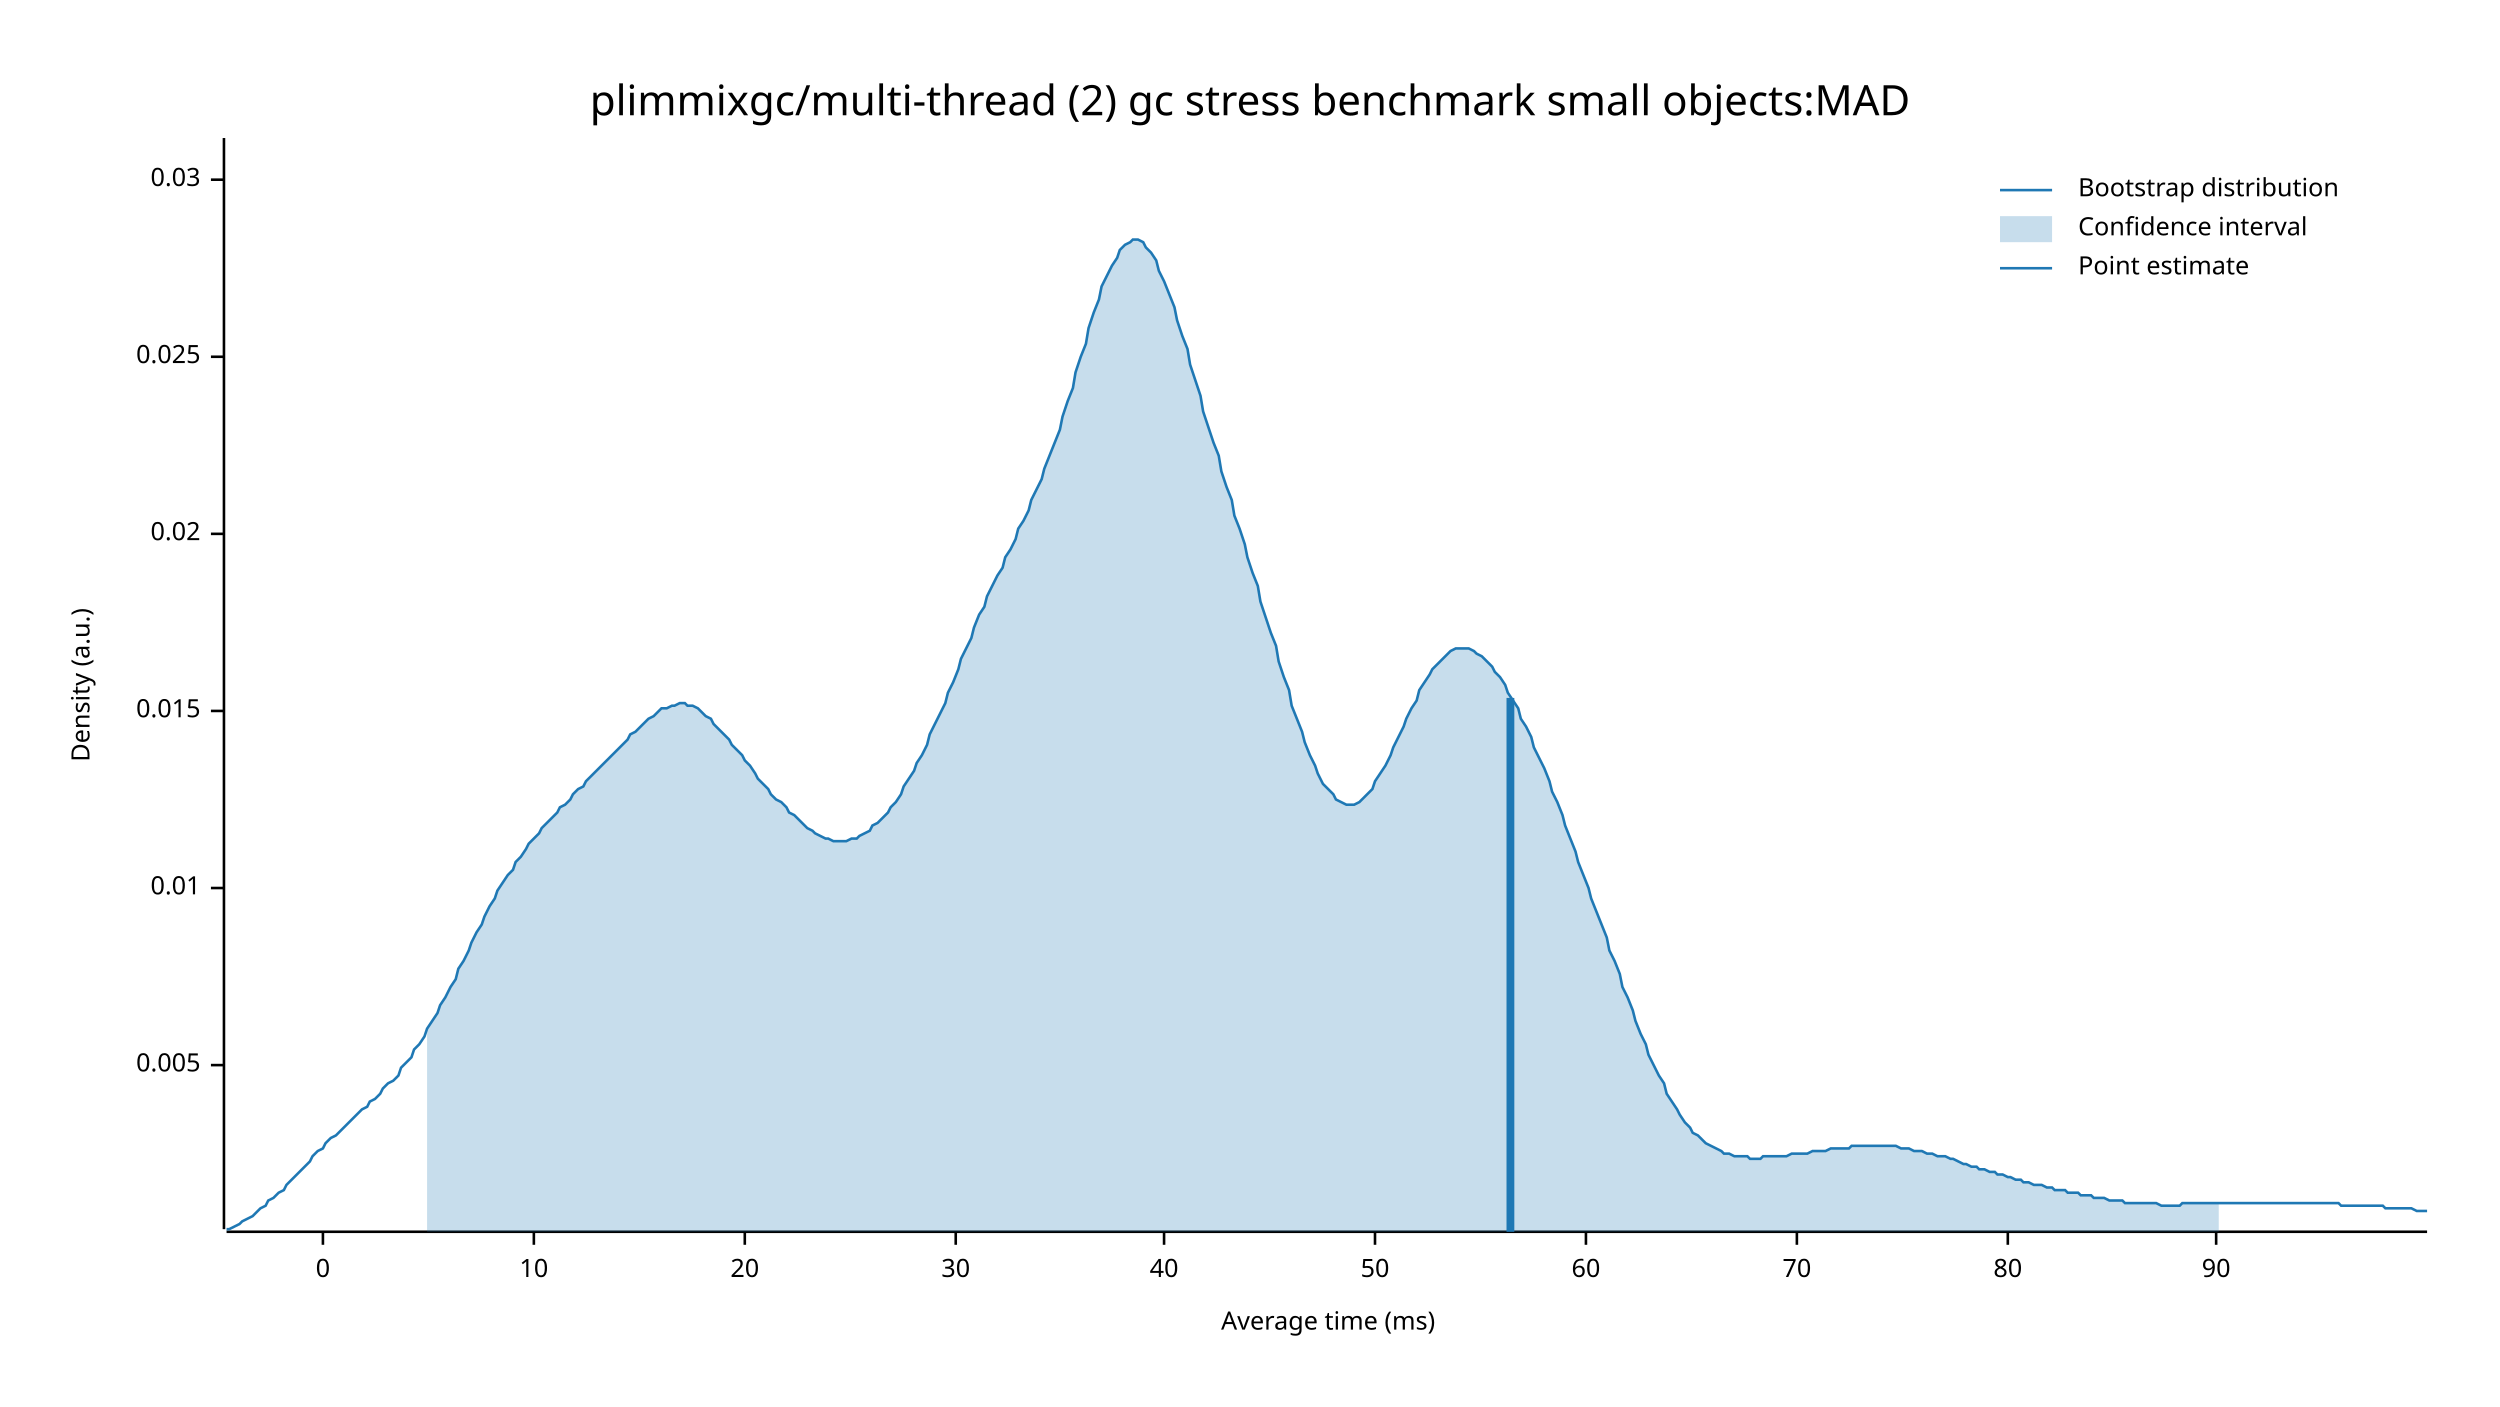
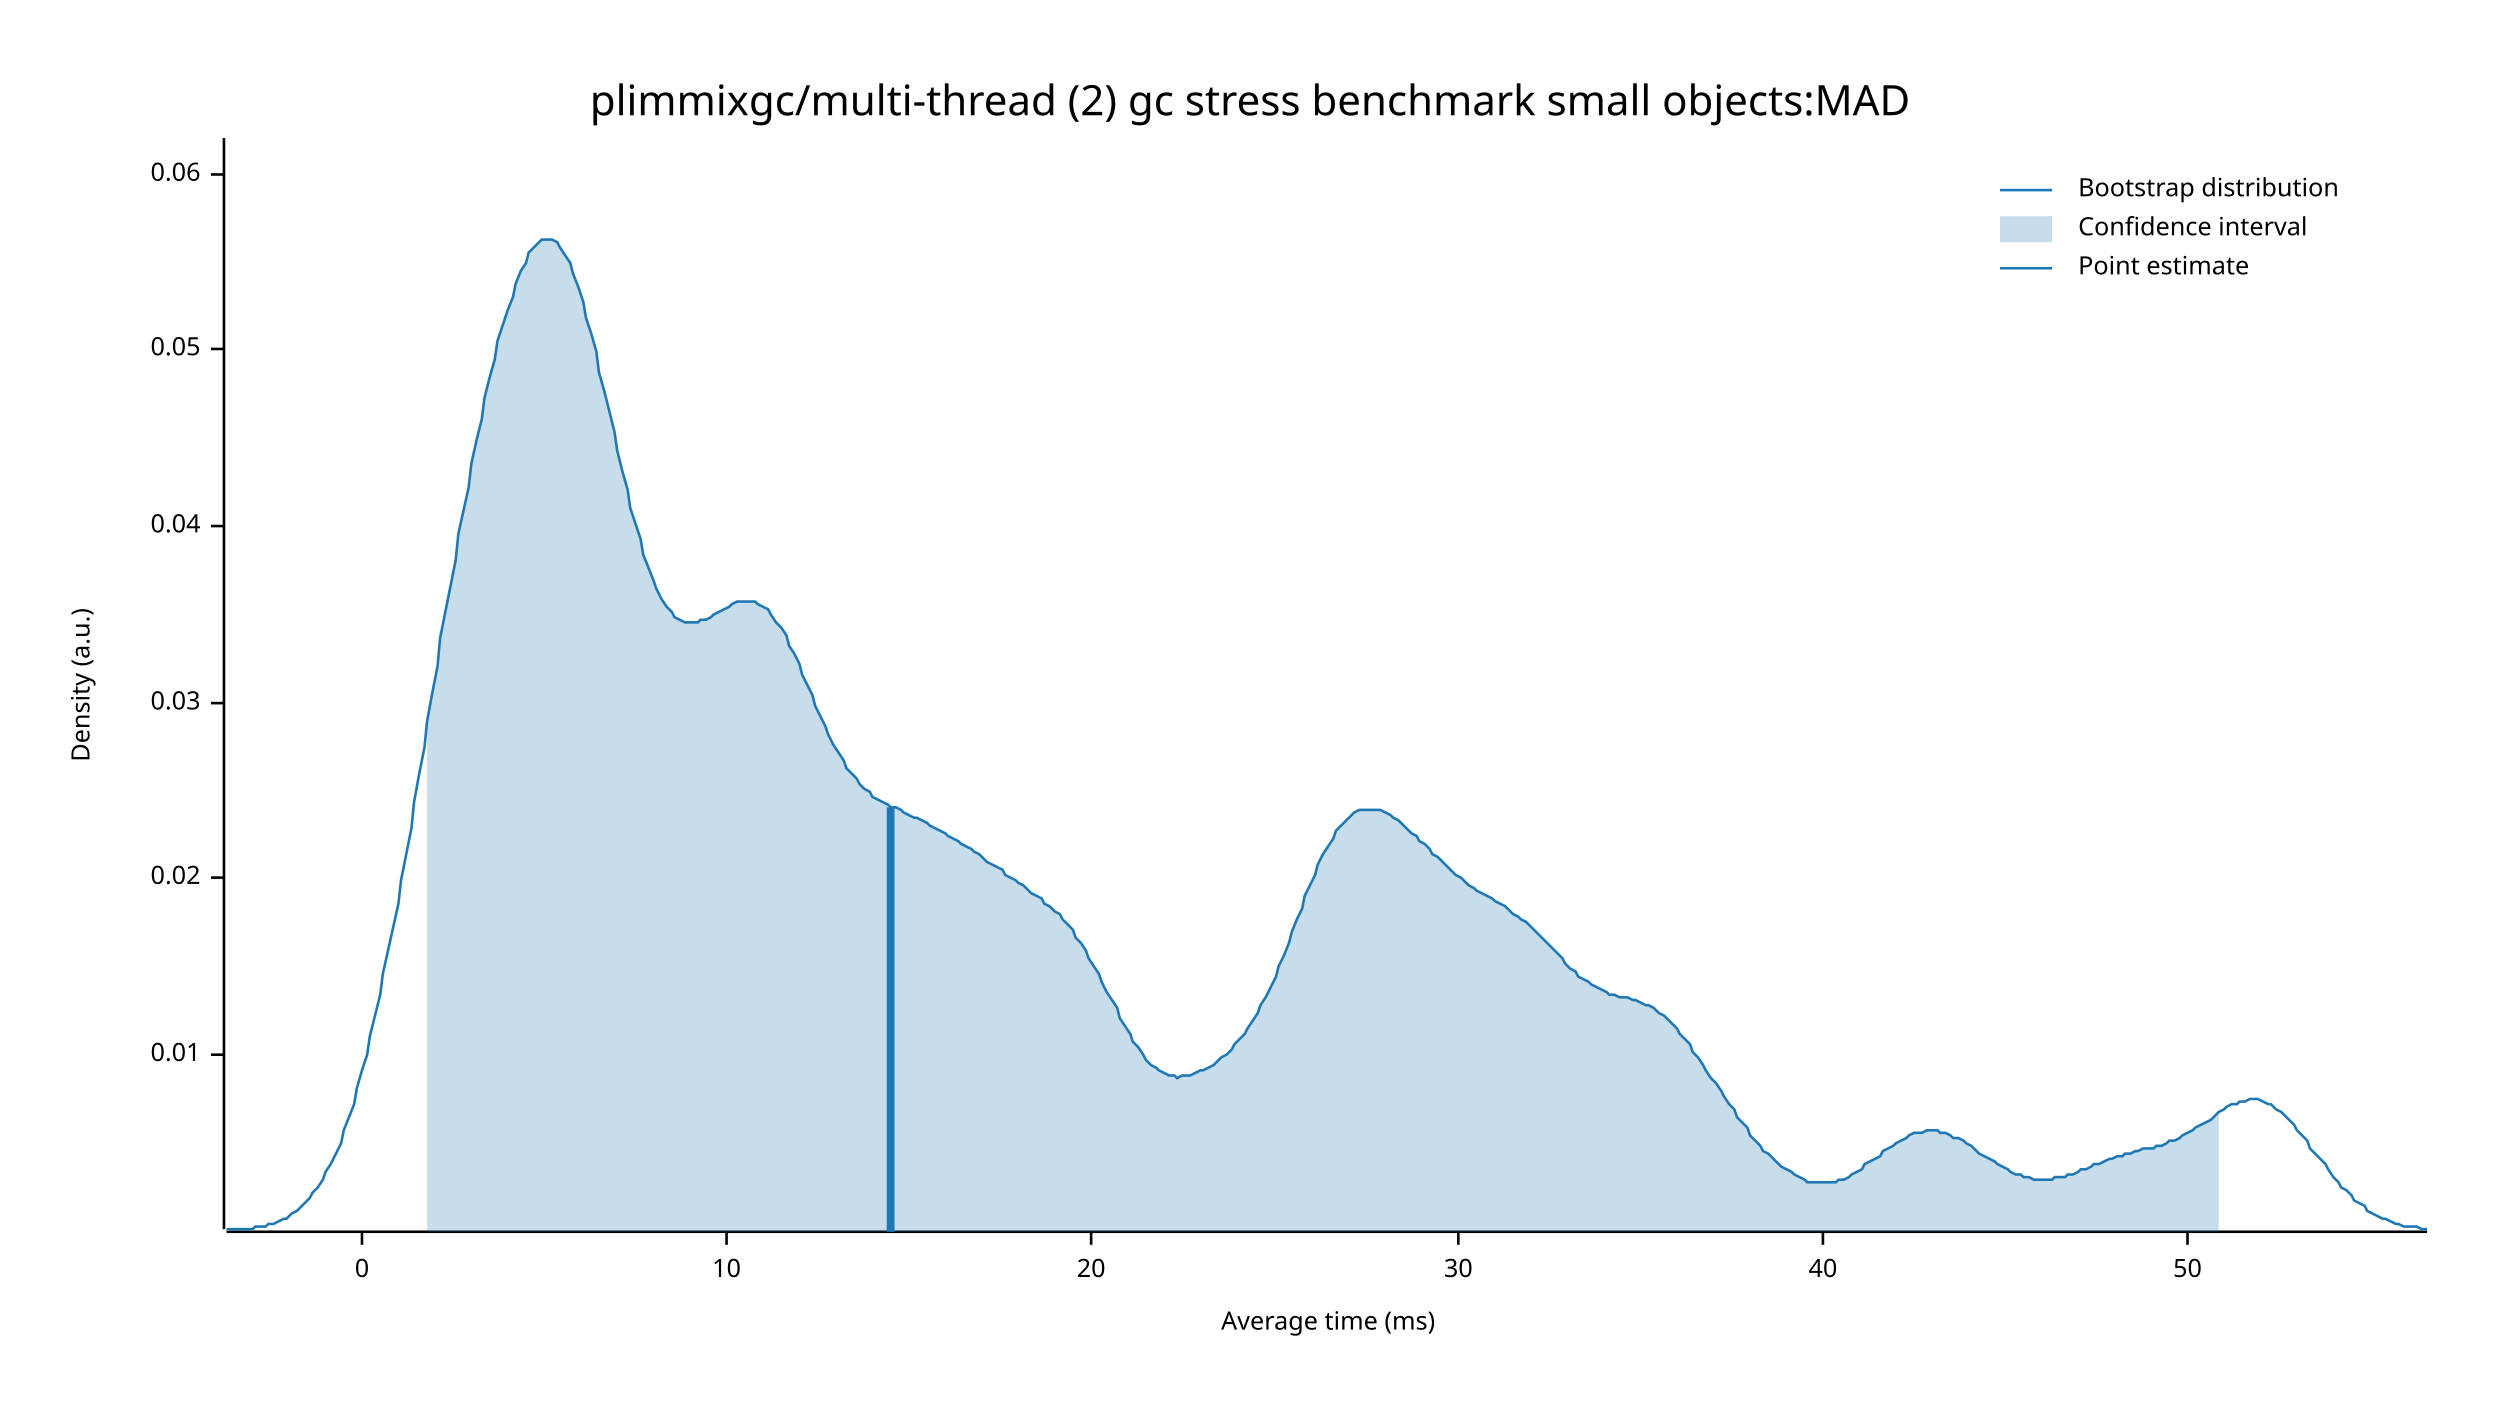
<svg xmlns="http://www.w3.org/2000/svg" width="960" height="540" viewBox="0 0 960 540">
  <text x="480" y="32" dy="0.76em" text-anchor="middle" font-family="sans-serif" font-size="16.129" opacity="1" fill="#000000">
plimmixgc/multi-thread (2) gc stress benchmark small objects:MAD
</text>
  <text x="27" y="263" dy="0.76em" text-anchor="middle" font-family="sans-serif" font-size="9.677" opacity="1" fill="#000000" transform="rotate(270, 27, 263)">
Density (a.u.)
</text>
  <text x="510" y="513" dy="-0.5ex" text-anchor="middle" font-family="sans-serif" font-size="9.677" opacity="1" fill="#000000">
Average time (ms)
</text>
  <polyline fill="none" opacity="1" stroke="#000000" stroke-width="1" points="86,53 86,472 " />
-   <text x="77" y="409" dy="0.5ex" text-anchor="end" font-family="sans-serif" font-size="9.677" opacity="1" fill="#000000">
- 0.005
- </text>
-   <polyline fill="none" opacity="1" stroke="#000000" stroke-width="1" points="81,409 86,409 " />
-   <text x="77" y="341" dy="0.5ex" text-anchor="end" font-family="sans-serif" font-size="9.677" opacity="1" fill="#000000">
+   <text x="77" y="405" dy="0.5ex" text-anchor="end" font-family="sans-serif" font-size="9.677" opacity="1" fill="#000000">
0.01
</text>
-   <polyline fill="none" opacity="1" stroke="#000000" stroke-width="1" points="81,341 86,341 " />
-   <text x="77" y="273" dy="0.5ex" text-anchor="end" font-family="sans-serif" font-size="9.677" opacity="1" fill="#000000">
- 0.015
- </text>
-   <polyline fill="none" opacity="1" stroke="#000000" stroke-width="1" points="81,273 86,273 " />
-   <text x="77" y="205" dy="0.5ex" text-anchor="end" font-family="sans-serif" font-size="9.677" opacity="1" fill="#000000">
+   <polyline fill="none" opacity="1" stroke="#000000" stroke-width="1" points="81,405 86,405 " />
+   <text x="77" y="337" dy="0.5ex" text-anchor="end" font-family="sans-serif" font-size="9.677" opacity="1" fill="#000000">
0.02
</text>
-   <polyline fill="none" opacity="1" stroke="#000000" stroke-width="1" points="81,205 86,205 " />
-   <text x="77" y="137" dy="0.5ex" text-anchor="end" font-family="sans-serif" font-size="9.677" opacity="1" fill="#000000">
- 0.025
- </text>
-   <polyline fill="none" opacity="1" stroke="#000000" stroke-width="1" points="81,137 86,137 " />
-   <text x="77" y="69" dy="0.5ex" text-anchor="end" font-family="sans-serif" font-size="9.677" opacity="1" fill="#000000">
+   <polyline fill="none" opacity="1" stroke="#000000" stroke-width="1" points="81,337 86,337 " />
+   <text x="77" y="270" dy="0.5ex" text-anchor="end" font-family="sans-serif" font-size="9.677" opacity="1" fill="#000000">
0.03
</text>
-   <polyline fill="none" opacity="1" stroke="#000000" stroke-width="1" points="81,69 86,69 " />
+   <polyline fill="none" opacity="1" stroke="#000000" stroke-width="1" points="81,270 86,270 " />
+   <text x="77" y="202" dy="0.5ex" text-anchor="end" font-family="sans-serif" font-size="9.677" opacity="1" fill="#000000">
+ 0.04
+ </text>
+   <polyline fill="none" opacity="1" stroke="#000000" stroke-width="1" points="81,202 86,202 " />
+   <text x="77" y="134" dy="0.5ex" text-anchor="end" font-family="sans-serif" font-size="9.677" opacity="1" fill="#000000">
+ 0.05
+ </text>
+   <polyline fill="none" opacity="1" stroke="#000000" stroke-width="1" points="81,134 86,134 " />
+   <text x="77" y="67" dy="0.5ex" text-anchor="end" font-family="sans-serif" font-size="9.677" opacity="1" fill="#000000">
+ 0.06
+ </text>
+   <polyline fill="none" opacity="1" stroke="#000000" stroke-width="1" points="81,67 86,67 " />
  <polyline fill="none" opacity="1" stroke="#000000" stroke-width="1" points="87,473 932,473 " />
-   <text x="124" y="483" dy="0.76em" text-anchor="middle" font-family="sans-serif" font-size="9.677" opacity="1" fill="#000000">
+   <text x="139" y="483" dy="0.76em" text-anchor="middle" font-family="sans-serif" font-size="9.677" opacity="1" fill="#000000">
0
</text>
-   <polyline fill="none" opacity="1" stroke="#000000" stroke-width="1" points="124,473 124,478 " />
-   <text x="205" y="483" dy="0.76em" text-anchor="middle" font-family="sans-serif" font-size="9.677" opacity="1" fill="#000000">
+   <polyline fill="none" opacity="1" stroke="#000000" stroke-width="1" points="139,473 139,478 " />
+   <text x="279" y="483" dy="0.76em" text-anchor="middle" font-family="sans-serif" font-size="9.677" opacity="1" fill="#000000">
10
</text>
-   <polyline fill="none" opacity="1" stroke="#000000" stroke-width="1" points="205,473 205,478 " />
-   <text x="286" y="483" dy="0.76em" text-anchor="middle" font-family="sans-serif" font-size="9.677" opacity="1" fill="#000000">
+   <polyline fill="none" opacity="1" stroke="#000000" stroke-width="1" points="279,473 279,478 " />
+   <text x="419" y="483" dy="0.76em" text-anchor="middle" font-family="sans-serif" font-size="9.677" opacity="1" fill="#000000">
20
</text>
-   <polyline fill="none" opacity="1" stroke="#000000" stroke-width="1" points="286,473 286,478 " />
-   <text x="367" y="483" dy="0.76em" text-anchor="middle" font-family="sans-serif" font-size="9.677" opacity="1" fill="#000000">
+   <polyline fill="none" opacity="1" stroke="#000000" stroke-width="1" points="419,473 419,478 " />
+   <text x="560" y="483" dy="0.76em" text-anchor="middle" font-family="sans-serif" font-size="9.677" opacity="1" fill="#000000">
30
</text>
-   <polyline fill="none" opacity="1" stroke="#000000" stroke-width="1" points="367,473 367,478 " />
-   <text x="447" y="483" dy="0.76em" text-anchor="middle" font-family="sans-serif" font-size="9.677" opacity="1" fill="#000000">
+   <polyline fill="none" opacity="1" stroke="#000000" stroke-width="1" points="560,473 560,478 " />
+   <text x="700" y="483" dy="0.76em" text-anchor="middle" font-family="sans-serif" font-size="9.677" opacity="1" fill="#000000">
40
</text>
-   <polyline fill="none" opacity="1" stroke="#000000" stroke-width="1" points="447,473 447,478 " />
-   <text x="528" y="483" dy="0.76em" text-anchor="middle" font-family="sans-serif" font-size="9.677" opacity="1" fill="#000000">
+   <polyline fill="none" opacity="1" stroke="#000000" stroke-width="1" points="700,473 700,478 " />
+   <text x="840" y="483" dy="0.76em" text-anchor="middle" font-family="sans-serif" font-size="9.677" opacity="1" fill="#000000">
50
</text>
-   <polyline fill="none" opacity="1" stroke="#000000" stroke-width="1" points="528,473 528,478 " />
-   <text x="609" y="483" dy="0.76em" text-anchor="middle" font-family="sans-serif" font-size="9.677" opacity="1" fill="#000000">
- 60
- </text>
-   <polyline fill="none" opacity="1" stroke="#000000" stroke-width="1" points="609,473 609,478 " />
-   <text x="690" y="483" dy="0.76em" text-anchor="middle" font-family="sans-serif" font-size="9.677" opacity="1" fill="#000000">
- 70
- </text>
-   <polyline fill="none" opacity="1" stroke="#000000" stroke-width="1" points="690,473 690,478 " />
-   <text x="771" y="483" dy="0.76em" text-anchor="middle" font-family="sans-serif" font-size="9.677" opacity="1" fill="#000000">
- 80
- </text>
-   <polyline fill="none" opacity="1" stroke="#000000" stroke-width="1" points="771,473 771,478 " />
-   <text x="851" y="483" dy="0.76em" text-anchor="middle" font-family="sans-serif" font-size="9.677" opacity="1" fill="#000000">
- 90
- </text>
-   <polyline fill="none" opacity="1" stroke="#000000" stroke-width="1" points="851,473 851,478 " />
-   <polyline fill="none" opacity="1" stroke="#1F78B4" stroke-width="1" points="87,472 88,472 90,471 92,470 93,469 95,468 97,467 98,466 100,464 102,463 103,461 105,460 107,458 109,457 110,455 112,453 114,451 115,450 117,448 119,446 120,444 122,442 124,441 125,439 127,437 129,436 131,434 132,433 134,431 136,429 137,428 139,426 141,425 142,423 144,422 146,420 147,418 149,416 151,415 153,413 154,410 156,408 158,406 159,403 161,401 163,398 164,395 166,392 168,389 169,386 171,383 173,379 175,376 176,372 178,369 180,365 181,362 183,358 185,355 186,352 188,348 190,345 191,342 193,339 195,336 197,334 198,331 200,329 202,326 203,324 205,322 207,320 208,318 210,316 212,314 214,312 215,310 217,309 219,307 220,305 222,303 224,302 225,300 227,298 229,296 230,295 232,293 234,291 236,289 237,288 239,286 241,284 242,282 244,281 246,279 247,278 249,276 251,275 252,274 254,272 256,272 258,271 259,271 261,270 263,270 264,271 266,271 268,272 269,273 271,275 273,276 274,278 276,280 278,282 280,284 281,286 283,288 285,290 286,292 288,294 290,297 291,299 293,301 295,303 296,305 298,307 300,308 302,310 303,312 305,313 307,315 308,316 310,318 312,319 313,320 315,321 317,322 318,322 320,323 322,323 324,323 325,323 327,322 329,322 330,321 332,320 334,319 335,317 337,316 339,314 341,312 342,310 344,308 346,305 347,302 349,299 351,296 352,293 354,290 356,286 357,282 359,278 361,274 363,270 364,266 366,262 368,257 369,253 371,249 373,245 374,241 376,236 378,233 379,229 381,225 383,221 385,218 386,214 388,211 390,207 391,203 393,200 395,196 396,192 398,188 400,184 401,180 403,175 405,170 407,165 408,160 410,154 412,149 413,143 415,137 417,132 418,126 420,120 422,115 423,110 425,106 427,102 429,99 430,96 432,94 434,93 435,92 437,92 439,93 440,95 442,97 444,100 445,104 447,108 449,113 451,118 452,123 454,129 456,134 457,140 459,146 461,152 462,158 464,164 466,170 468,175 469,181 471,187 473,192 474,198 476,203 478,209 479,214 481,220 483,225 484,231 486,237 488,243 490,248 491,254 493,260 495,265 496,271 498,276 500,281 501,285 503,290 505,294 506,297 508,301 510,303 512,305 513,307 515,308 517,309 518,309 520,309 522,308 523,307 525,305 527,303 528,300 530,297 532,294 534,290 535,287 537,283 539,279 540,276 542,272 544,269 545,265 547,262 549,259 550,257 552,255 554,253 556,251 557,250 559,249 561,249 562,249 564,249 566,250 567,251 569,252 571,254 573,256 574,258 576,260 578,263 579,266 581,269 583,272 584,276 586,279 588,283 589,287 591,291 593,295 595,300 596,304 598,308 600,313 601,317 603,322 605,327 606,331 608,336 610,341 611,345 613,350 615,355 617,360 618,365 620,369 622,374 623,379 625,383 627,388 628,392 630,397 632,401 633,405 635,409 637,413 639,416 640,420 642,423 644,426 645,428 647,431 649,433 650,435 652,436 654,438 655,439 657,440 659,441 661,442 662,443 664,443 666,444 667,444 669,444 671,444 672,445 674,445 676,445 677,444 679,444 681,444 683,444 684,444 686,444 688,443 689,443 691,443 693,443 694,443 696,442 698,442 700,442 701,442 703,441 705,441 706,441 708,441 710,441 711,440 713,440 715,440 716,440 718,440 720,440 722,440 723,440 725,440 727,440 728,440 730,441 732,441 733,441 735,442 737,442 738,442 740,443 742,443 744,444 745,444 747,444 749,445 750,445 752,446 754,447 755,447 757,448 759,448 760,449 762,449 764,450 766,450 767,451 769,451 771,452 772,452 774,453 776,453 777,454 779,454 781,455 782,455 784,455 786,456 788,456 789,457 791,457 793,457 794,458 796,458 798,458 799,459 801,459 803,459 804,460 806,460 808,460 810,461 811,461 813,461 815,461 816,462 818,462 820,462 821,462 823,462 825,462 827,462 828,462 830,463 832,463 833,463 835,463 837,463 838,462 840,462 842,462 843,462 845,462 847,462 849,462 850,462 852,462 854,462 855,462 857,462 859,462 860,462 862,462 864,462 865,462 867,462 869,462 871,462 872,462 874,462 876,462 877,462 879,462 881,462 882,462 884,462 886,462 887,462 889,462 891,462 893,462 894,462 896,462 898,462 899,463 901,463 903,463 904,463 906,463 908,463 909,463 911,463 913,463 915,463 916,464 918,464 920,464 921,464 923,464 925,464 926,464 928,465 930,465 932,465 " />
-   <polygon opacity="0.25" fill="#1F78B4" points="164,395 166,392 168,389 169,386 171,383 173,379 175,376 176,372 178,369 180,365 181,362 183,358 185,355 186,352 188,348 190,345 191,342 193,339 195,336 197,334 198,331 200,329 202,326 203,324 205,322 207,320 208,318 210,316 212,314 214,312 215,310 217,309 219,307 220,305 222,303 224,302 225,300 227,298 229,296 230,295 232,293 234,291 236,289 237,288 239,286 241,284 242,282 244,281 246,279 247,278 249,276 251,275 252,274 254,272 256,272 258,271 259,271 261,270 263,270 264,271 266,271 268,272 269,273 271,275 273,276 274,278 276,280 278,282 280,284 281,286 283,288 285,290 286,292 288,294 290,297 291,299 293,301 295,303 296,305 298,307 300,308 302,310 303,312 305,313 307,315 308,316 310,318 312,319 313,320 315,321 317,322 318,322 320,323 322,323 324,323 325,323 327,322 329,322 330,321 332,320 334,319 335,317 337,316 339,314 341,312 342,310 344,308 346,305 347,302 349,299 351,296 352,293 354,290 356,286 357,282 359,278 361,274 363,270 364,266 366,262 368,257 369,253 371,249 373,245 374,241 376,236 378,233 379,229 381,225 383,221 385,218 386,214 388,211 390,207 391,203 393,200 395,196 396,192 398,188 400,184 401,180 403,175 405,170 407,165 408,160 410,154 412,149 413,143 415,137 417,132 418,126 420,120 422,115 423,110 425,106 427,102 429,99 430,96 432,94 434,93 435,92 437,92 439,93 440,95 442,97 444,100 445,104 447,108 449,113 451,118 452,123 454,129 456,134 457,140 459,146 461,152 462,158 464,164 466,170 468,175 469,181 471,187 473,192 474,198 476,203 478,209 479,214 481,220 483,225 484,231 486,237 488,243 490,248 491,254 493,260 495,265 496,271 498,276 500,281 501,285 503,290 505,294 506,297 508,301 510,303 512,305 513,307 515,308 517,309 518,309 520,309 522,308 523,307 525,305 527,303 528,300 530,297 532,294 534,290 535,287 537,283 539,279 540,276 542,272 544,269 545,265 547,262 549,259 550,257 552,255 554,253 556,251 557,250 559,249 561,249 562,249 564,249 566,250 567,251 569,252 571,254 573,256 574,258 576,260 578,263 579,266 581,269 583,272 584,276 586,279 588,283 589,287 591,291 593,295 595,300 596,304 598,308 600,313 601,317 603,322 605,327 606,331 608,336 610,341 611,345 613,350 615,355 617,360 618,365 620,369 622,374 623,379 625,383 627,388 628,392 630,397 632,401 633,405 635,409 637,413 639,416 640,420 642,423 644,426 645,428 647,431 649,433 650,435 652,436 654,438 655,439 657,440 659,441 661,442 662,443 664,443 666,444 667,444 669,444 671,444 672,445 674,445 676,445 677,444 679,444 681,444 683,444 684,444 686,444 688,443 689,443 691,443 693,443 694,443 696,442 698,442 700,442 701,442 703,441 705,441 706,441 708,441 710,441 711,440 713,440 715,440 716,440 718,440 720,440 722,440 723,440 725,440 727,440 728,440 730,441 732,441 733,441 735,442 737,442 738,442 740,443 742,443 744,444 745,444 747,444 749,445 750,445 752,446 754,447 755,447 757,448 759,448 760,449 762,449 764,450 766,450 767,451 769,451 771,452 772,452 774,453 776,453 777,454 779,454 781,455 782,455 784,455 786,456 788,456 789,457 791,457 793,457 794,458 796,458 798,458 799,459 801,459 803,459 804,460 806,460 808,460 810,461 811,461 813,461 815,461 816,462 818,462 820,462 821,462 823,462 825,462 827,462 828,462 830,463 832,463 833,463 835,463 837,463 838,462 840,462 842,462 843,462 845,462 847,462 849,462 850,462 852,462 852,473 164,473 " />
-   <polyline fill="none" opacity="1" stroke="#1F78B4" stroke-width="3" points="580,473 580,268 " />
+   <polyline fill="none" opacity="1" stroke="#000000" stroke-width="1" points="840,473 840,478 " />
+   <polyline fill="none" opacity="1" stroke="#1F78B4" stroke-width="1" points="87,472 88,472 90,472 92,472 93,472 95,472 97,472 98,471 100,471 102,471 103,470 105,470 107,469 109,468 110,468 112,466 114,465 115,464 117,462 119,460 120,458 122,456 124,453 125,450 127,447 129,443 131,439 132,434 134,429 136,424 137,418 139,411 141,405 142,398 144,390 146,382 147,374 149,365 151,356 153,347 154,338 156,328 158,318 159,308 161,297 163,287 164,277 166,266 168,256 169,245 171,235 173,225 175,215 176,205 178,196 180,187 181,178 183,169 185,161 186,153 188,145 190,138 191,131 193,125 195,119 197,114 198,109 200,104 202,101 203,97 205,95 207,93 208,92 210,92 212,92 214,93 215,95 217,98 219,101 220,105 222,110 224,116 225,122 227,128 229,135 230,143 232,150 234,158 236,166 237,173 239,181 241,188 242,195 244,201 246,207 247,213 249,218 251,223 252,226 254,230 256,233 258,235 259,237 261,238 263,239 264,239 266,239 268,239 269,238 271,238 273,237 274,236 276,235 278,234 280,233 281,232 283,231 285,231 286,231 288,231 290,231 291,232 293,233 295,234 296,236 298,239 300,241 302,244 303,248 305,251 307,255 308,259 310,263 312,267 313,271 315,275 317,279 318,282 320,286 322,289 324,292 325,295 327,297 329,299 330,301 332,303 334,304 335,306 337,307 339,308 341,309 342,310 344,310 346,311 347,312 349,313 351,314 352,314 354,315 356,316 357,317 359,318 361,319 363,320 364,321 366,322 368,323 369,324 371,325 373,326 374,327 376,328 378,330 379,331 381,332 383,333 385,334 386,336 388,337 390,338 391,339 393,340 395,342 396,343 398,344 400,345 401,347 403,348 405,350 407,351 408,353 410,355 412,357 413,360 415,362 417,365 418,368 420,371 422,374 423,377 425,381 427,384 429,387 430,391 432,394 434,397 435,400 437,402 439,405 440,407 442,409 444,410 445,411 447,412 449,413 451,413 452,414 454,413 456,413 457,413 459,412 461,411 462,411 464,410 466,409 468,407 469,406 471,405 473,403 474,401 476,399 478,397 479,395 481,392 483,389 484,386 486,383 488,379 490,375 491,371 493,367 495,362 496,358 498,353 500,349 501,344 503,340 505,336 506,332 508,328 510,325 512,322 513,319 515,317 517,315 518,314 520,312 522,311 523,311 525,311 527,311 528,311 530,311 532,312 534,313 535,314 537,315 539,317 540,318 542,320 544,321 545,323 547,324 549,326 550,328 552,329 554,331 556,333 557,334 559,336 561,337 562,338 564,340 566,341 567,342 569,343 571,344 573,345 574,346 576,347 578,348 579,349 581,351 583,352 584,353 586,354 588,356 589,357 591,359 593,361 595,363 596,364 598,366 600,368 601,370 603,372 605,373 606,375 608,376 610,377 611,378 613,379 615,380 617,381 618,382 620,382 622,383 623,383 625,383 627,384 628,384 630,385 632,386 633,386 635,387 637,389 639,390 640,391 642,393 644,395 645,397 647,399 649,401 650,404 652,406 654,409 655,411 657,414 659,416 661,419 662,421 664,424 666,426 667,429 669,431 671,433 672,436 674,438 676,440 677,442 679,443 681,445 683,447 684,448 686,449 688,450 689,451 691,452 693,453 694,454 696,454 698,454 700,454 701,454 703,454 705,454 706,453 708,453 710,452 711,451 713,450 715,449 716,447 718,446 720,445 722,444 723,442 725,441 727,440 728,439 730,438 732,437 733,436 735,435 737,435 738,435 740,434 742,434 744,434 745,435 747,435 749,436 750,437 752,437 754,438 755,439 757,440 759,442 760,443 762,444 764,445 766,446 767,447 769,448 771,449 772,450 774,451 776,451 777,452 779,452 781,453 782,453 784,453 786,453 788,453 789,452 791,452 793,452 794,451 796,451 798,450 799,449 801,449 803,448 804,447 806,447 808,446 810,445 811,445 813,444 815,444 816,443 818,443 820,442 821,442 823,441 825,441 827,441 828,440 830,440 832,439 833,438 835,438 837,437 838,436 840,435 842,434 843,433 845,432 847,431 849,430 850,429 852,427 854,426 855,425 857,424 859,424 860,423 862,423 864,422 865,422 867,422 869,423 871,424 872,424 874,426 876,427 877,428 879,430 881,432 882,434 884,436 886,438 887,441 889,443 891,445 893,447 894,449 896,452 898,454 899,456 901,457 903,459 904,461 906,462 908,463 909,465 911,466 913,467 915,468 916,468 918,469 920,470 921,470 923,471 925,471 926,471 928,471 930,472 932,472 " />
+   <polygon opacity="0.25" fill="#1F78B4" points="164,277 166,266 168,256 169,245 171,235 173,225 175,215 176,205 178,196 180,187 181,178 183,169 185,161 186,153 188,145 190,138 191,131 193,125 195,119 197,114 198,109 200,104 202,101 203,97 205,95 207,93 208,92 210,92 212,92 214,93 215,95 217,98 219,101 220,105 222,110 224,116 225,122 227,128 229,135 230,143 232,150 234,158 236,166 237,173 239,181 241,188 242,195 244,201 246,207 247,213 249,218 251,223 252,226 254,230 256,233 258,235 259,237 261,238 263,239 264,239 266,239 268,239 269,238 271,238 273,237 274,236 276,235 278,234 280,233 281,232 283,231 285,231 286,231 288,231 290,231 291,232 293,233 295,234 296,236 298,239 300,241 302,244 303,248 305,251 307,255 308,259 310,263 312,267 313,271 315,275 317,279 318,282 320,286 322,289 324,292 325,295 327,297 329,299 330,301 332,303 334,304 335,306 337,307 339,308 341,309 342,310 344,310 346,311 347,312 349,313 351,314 352,314 354,315 356,316 357,317 359,318 361,319 363,320 364,321 366,322 368,323 369,324 371,325 373,326 374,327 376,328 378,330 379,331 381,332 383,333 385,334 386,336 388,337 390,338 391,339 393,340 395,342 396,343 398,344 400,345 401,347 403,348 405,350 407,351 408,353 410,355 412,357 413,360 415,362 417,365 418,368 420,371 422,374 423,377 425,381 427,384 429,387 430,391 432,394 434,397 435,400 437,402 439,405 440,407 442,409 444,410 445,411 447,412 449,413 451,413 452,414 454,413 456,413 457,413 459,412 461,411 462,411 464,410 466,409 468,407 469,406 471,405 473,403 474,401 476,399 478,397 479,395 481,392 483,389 484,386 486,383 488,379 490,375 491,371 493,367 495,362 496,358 498,353 500,349 501,344 503,340 505,336 506,332 508,328 510,325 512,322 513,319 515,317 517,315 518,314 520,312 522,311 523,311 525,311 527,311 528,311 530,311 532,312 534,313 535,314 537,315 539,317 540,318 542,320 544,321 545,323 547,324 549,326 550,328 552,329 554,331 556,333 557,334 559,336 561,337 562,338 564,340 566,341 567,342 569,343 571,344 573,345 574,346 576,347 578,348 579,349 581,351 583,352 584,353 586,354 588,356 589,357 591,359 593,361 595,363 596,364 598,366 600,368 601,370 603,372 605,373 606,375 608,376 610,377 611,378 613,379 615,380 617,381 618,382 620,382 622,383 623,383 625,383 627,384 628,384 630,385 632,386 633,386 635,387 637,389 639,390 640,391 642,393 644,395 645,397 647,399 649,401 650,404 652,406 654,409 655,411 657,414 659,416 661,419 662,421 664,424 666,426 667,429 669,431 671,433 672,436 674,438 676,440 677,442 679,443 681,445 683,447 684,448 686,449 688,450 689,451 691,452 693,453 694,454 696,454 698,454 700,454 701,454 703,454 705,454 706,453 708,453 710,452 711,451 713,450 715,449 716,447 718,446 720,445 722,444 723,442 725,441 727,440 728,439 730,438 732,437 733,436 735,435 737,435 738,435 740,434 742,434 744,434 745,435 747,435 749,436 750,437 752,437 754,438 755,439 757,440 759,442 760,443 762,444 764,445 766,446 767,447 769,448 771,449 772,450 774,451 776,451 777,452 779,452 781,453 782,453 784,453 786,453 788,453 789,452 791,452 793,452 794,451 796,451 798,450 799,449 801,449 803,448 804,447 806,447 808,446 810,445 811,445 813,444 815,444 816,443 818,443 820,442 821,442 823,441 825,441 827,441 828,440 830,440 832,439 833,438 835,438 837,437 838,436 840,435 842,434 843,433 845,432 847,431 849,430 850,429 852,427 852,473 164,473 " />
+   <polyline fill="none" opacity="1" stroke="#1F78B4" stroke-width="3" points="342,473 342,310 " />
  <text x="798" y="68" dy="0.76em" text-anchor="start" font-family="sans-serif" font-size="9.677" opacity="1" fill="#000000">
Bootstrap distribution
</text>
  <text x="798" y="83" dy="0.76em" text-anchor="start" font-family="sans-serif" font-size="9.677" opacity="1" fill="#000000">
Confidence interval
</text>
  <text x="798" y="98" dy="0.76em" text-anchor="start" font-family="sans-serif" font-size="9.677" opacity="1" fill="#000000">
Point estimate
</text>
  <polyline fill="none" opacity="1" stroke="#1F78B4" stroke-width="1" points="768,73 788,73 " />
  <rect x="768" y="83" width="20" height="10" opacity="0.25" fill="#1F78B4" stroke="none" />
  <polyline fill="none" opacity="1" stroke="#1F78B4" stroke-width="1" points="768,103 788,103 " />
</svg>
